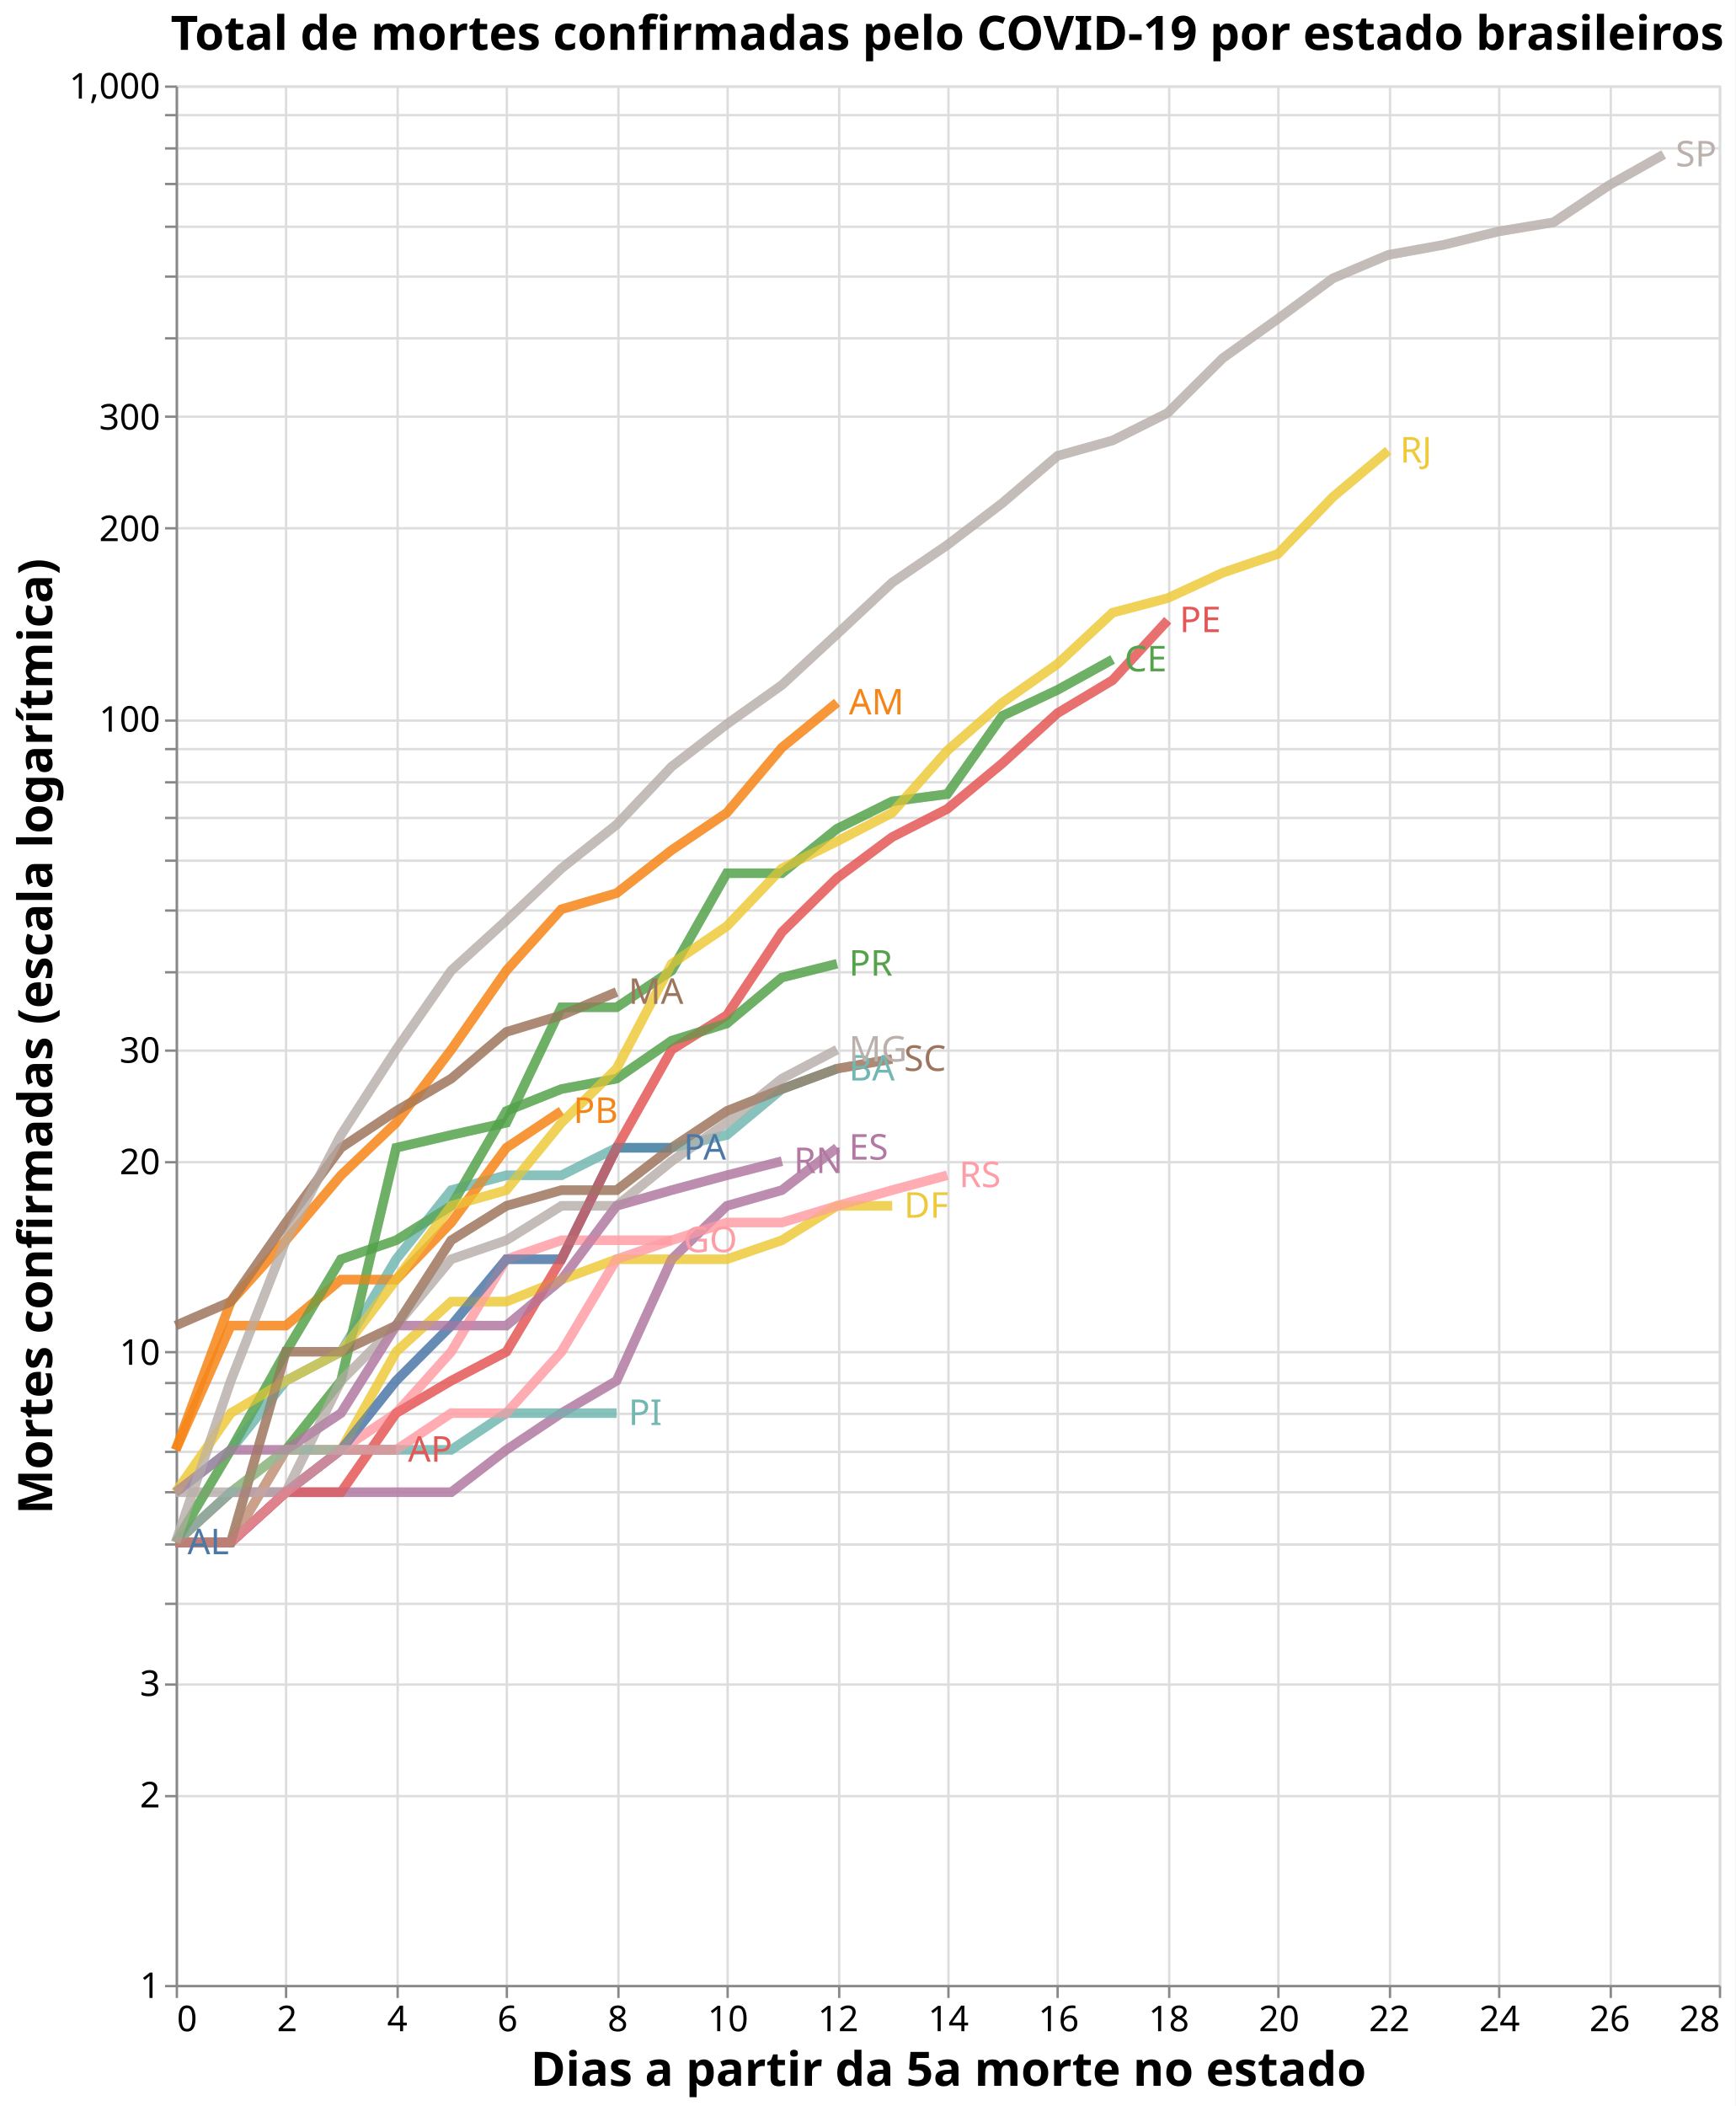
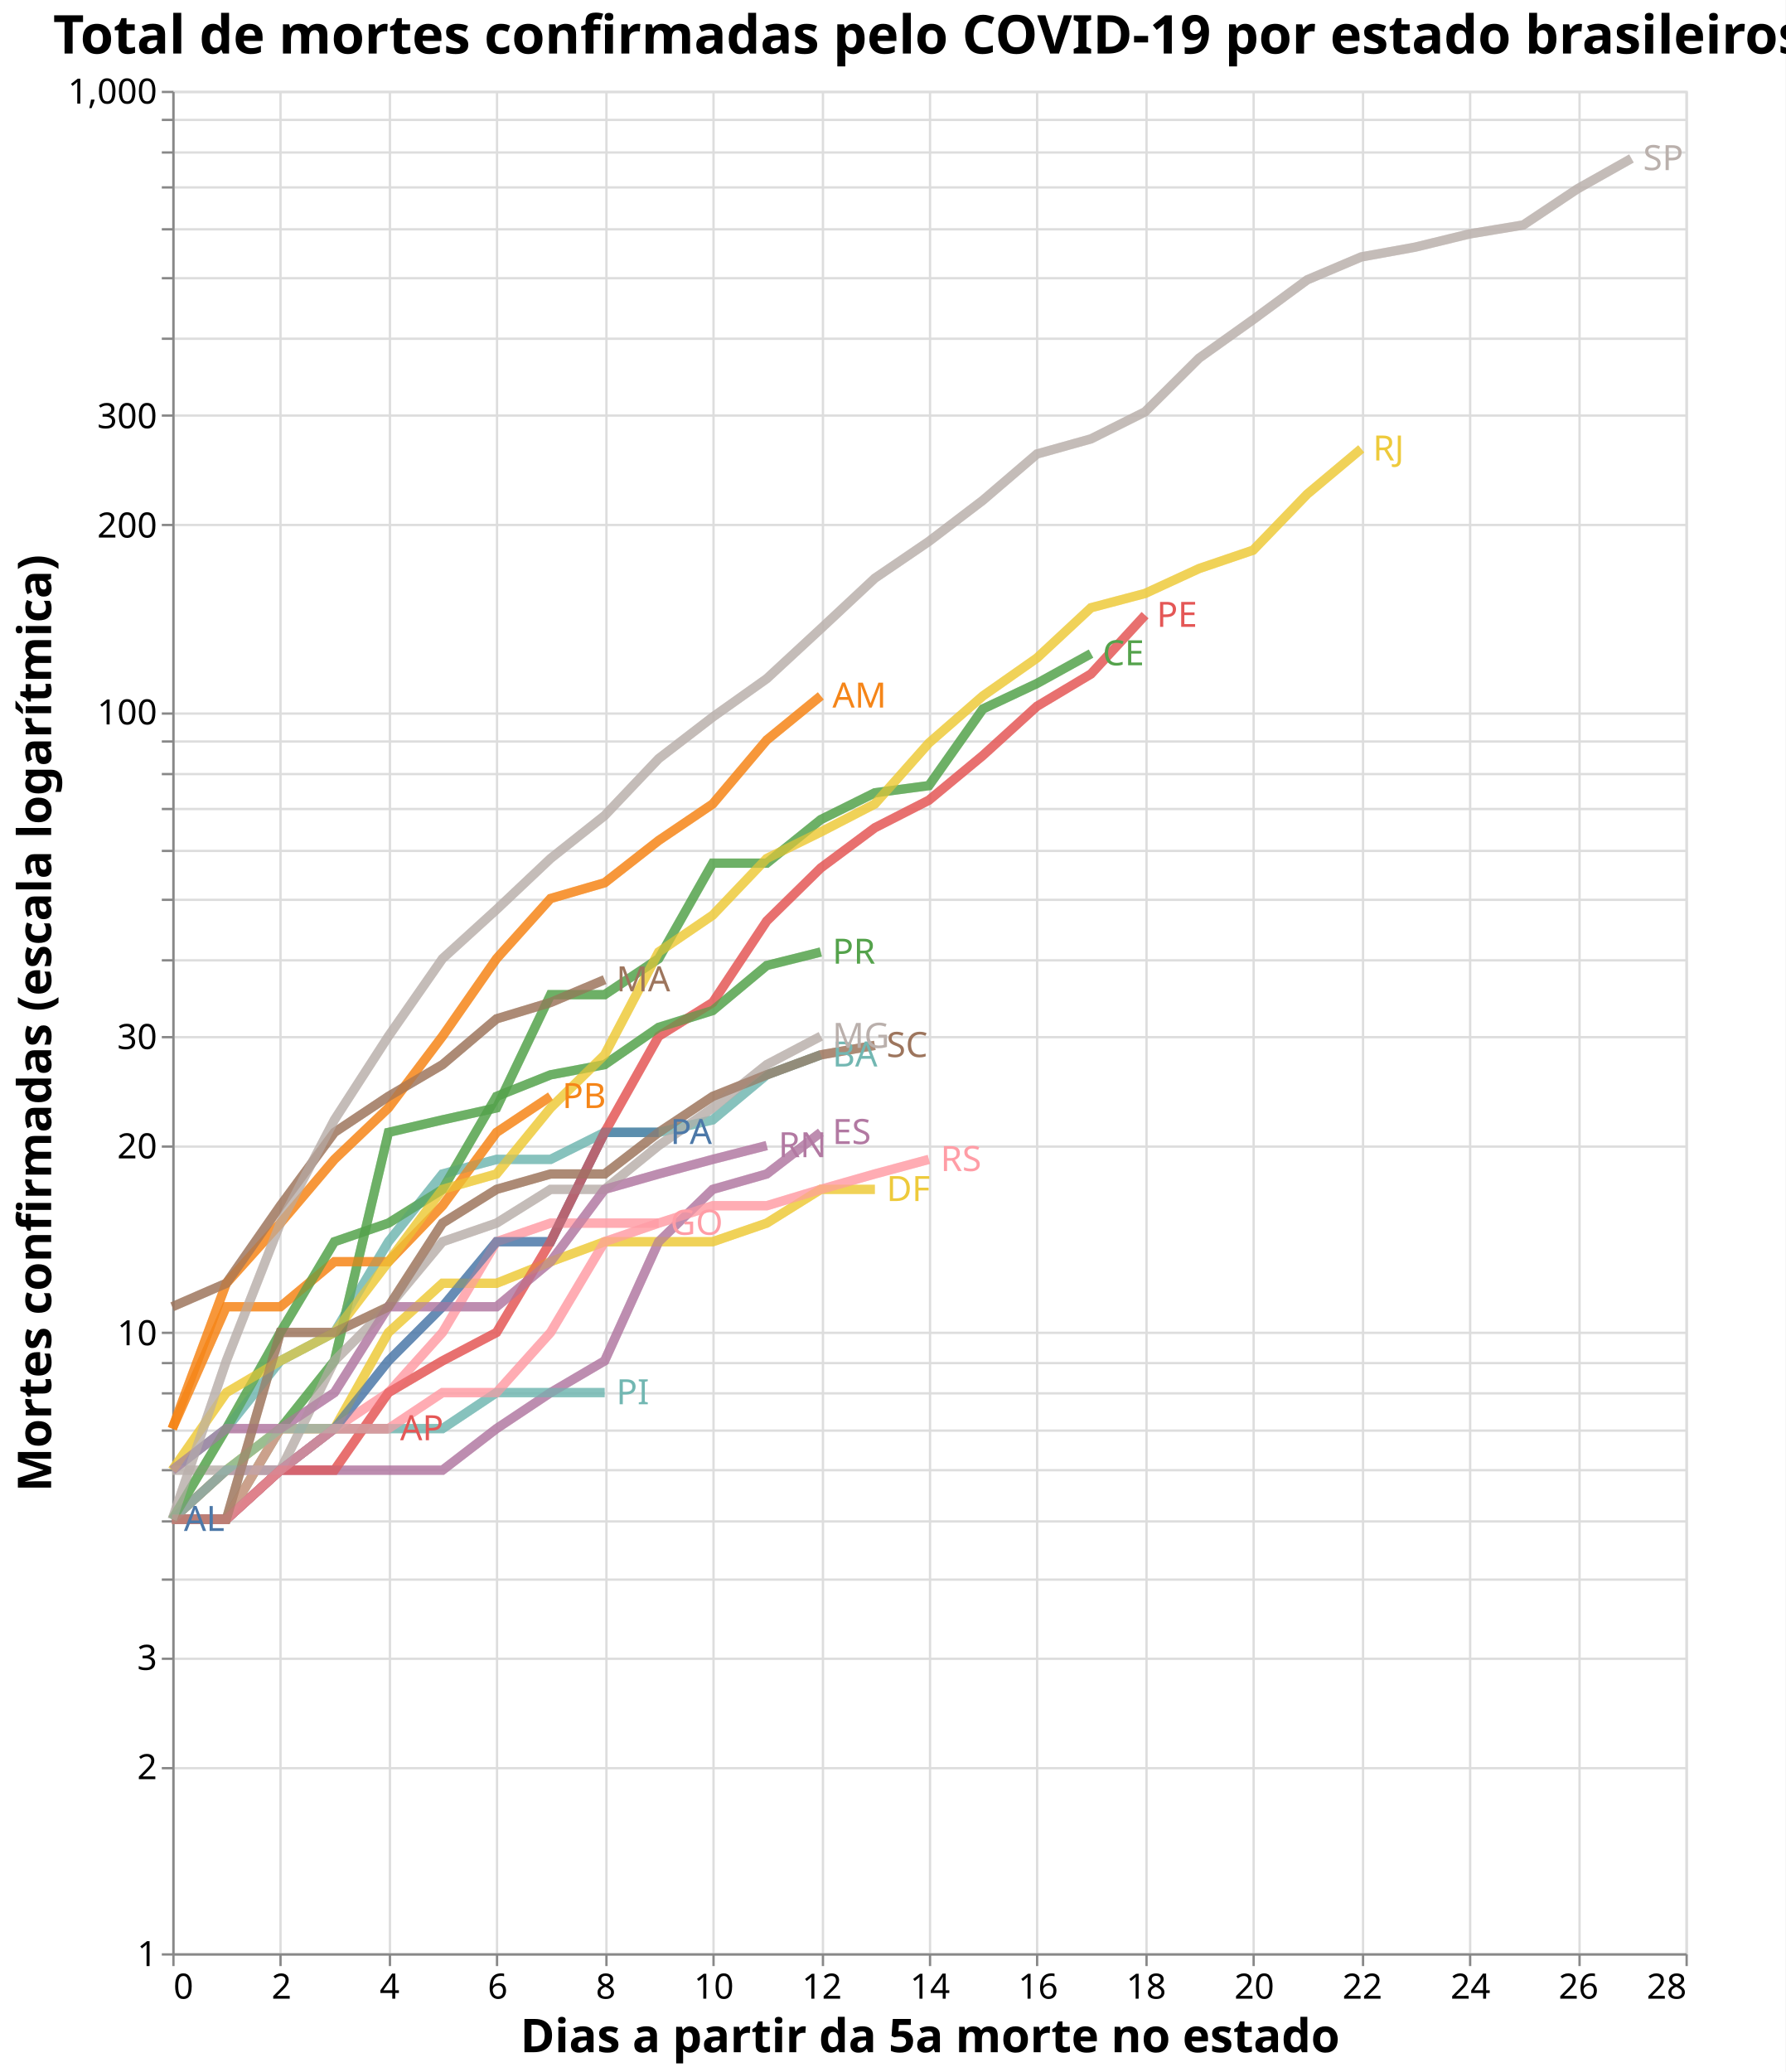
- <svg xmlns="http://www.w3.org/2000/svg" class="marks" width="731" height="887" viewBox="0 0 731 887" version="1.1">
-   <rect width="731" height="887" style="fill: white;" />
-   <g transform="translate(74,36)">
+ <svg xmlns="http://www.w3.org/2000/svg" class="marks" width="767" height="890" viewBox="0 0 767 890" version="1.1">
+   <rect width="767" height="890" style="fill: white;" />
+   <g transform="translate(74,39)">
    <g class="mark-group role-frame root">
      <g transform="translate(0,0)">
        <path class="background" d="M0.5,0.5h650v800h-650Z" style="fill: none; stroke: #ddd;" />
        <g>
          <g class="mark-group role-axis">
            <g transform="translate(0.5,800.5)">
              <path class="background" d="M0,0h0v0h0Z" style="pointer-events: none; fill: none;" />
              <g>
                <g class="mark-rule role-axis-grid" style="pointer-events: none;">
                  <line transform="translate(0,-800)" x2="0" y2="800" style="fill: none; stroke: #ddd; stroke-width: 1; opacity: 1;" />
                  <line transform="translate(46,-800)" x2="0" y2="800" style="fill: none; stroke: #ddd; stroke-width: 1; opacity: 1;" />
                  <line transform="translate(93,-800)" x2="0" y2="800" style="fill: none; stroke: #ddd; stroke-width: 1; opacity: 1;" />
                  <line transform="translate(139,-800)" x2="0" y2="800" style="fill: none; stroke: #ddd; stroke-width: 1; opacity: 1;" />
                  <line transform="translate(186,-800)" x2="0" y2="800" style="fill: none; stroke: #ddd; stroke-width: 1; opacity: 1;" />
                  <line transform="translate(232,-800)" x2="0" y2="800" style="fill: none; stroke: #ddd; stroke-width: 1; opacity: 1;" />
                  <line transform="translate(279,-800)" x2="0" y2="800" style="fill: none; stroke: #ddd; stroke-width: 1; opacity: 1;" />
                  <line transform="translate(325,-800)" x2="0" y2="800" style="fill: none; stroke: #ddd; stroke-width: 1; opacity: 1;" />
                  <line transform="translate(371,-800)" x2="0" y2="800" style="fill: none; stroke: #ddd; stroke-width: 1; opacity: 1;" />
                  <line transform="translate(418,-800)" x2="0" y2="800" style="fill: none; stroke: #ddd; stroke-width: 1; opacity: 1;" />
                  <line transform="translate(464,-800)" x2="0" y2="800" style="fill: none; stroke: #ddd; stroke-width: 1; opacity: 1;" />
                  <line transform="translate(511,-800)" x2="0" y2="800" style="fill: none; stroke: #ddd; stroke-width: 1; opacity: 1;" />
                  <line transform="translate(557,-800)" x2="0" y2="800" style="fill: none; stroke: #ddd; stroke-width: 1; opacity: 1;" />
                  <line transform="translate(604,-800)" x2="0" y2="800" style="fill: none; stroke: #ddd; stroke-width: 1; opacity: 1;" />
                  <line transform="translate(650,-800)" x2="0" y2="800" style="fill: none; stroke: #ddd; stroke-width: 1; opacity: 1;" />
                </g>
              </g>
              <path class="foreground" d="" style="pointer-events: none; display: none; fill: none;" />
            </g>
          </g>
          <g class="mark-group role-axis">
            <g transform="translate(0.5,0.5)">
              <path class="background" d="M0,0h0v0h0Z" style="pointer-events: none; fill: none;" />
              <g>
                <g class="mark-rule role-axis-grid" style="pointer-events: none;">
                  <line transform="translate(0,800)" x2="650" y2="0" style="fill: none; stroke: #ddd; stroke-width: 1; opacity: 1;" />
                  <line transform="translate(0,720)" x2="650" y2="0" style="fill: none; stroke: #ddd; stroke-width: 1; opacity: 1;" />
                  <line transform="translate(0,673)" x2="650" y2="0" style="fill: none; stroke: #ddd; stroke-width: 1; opacity: 1;" />
                  <line transform="translate(0,639)" x2="650" y2="0" style="fill: none; stroke: #ddd; stroke-width: 1; opacity: 1;" />
                  <line transform="translate(0,614)" x2="650" y2="0" style="fill: none; stroke: #ddd; stroke-width: 1; opacity: 1;" />
                  <line transform="translate(0,592)" x2="650" y2="0" style="fill: none; stroke: #ddd; stroke-width: 1; opacity: 1;" />
                  <line transform="translate(0,575)" x2="650" y2="0" style="fill: none; stroke: #ddd; stroke-width: 1; opacity: 1;" />
                  <line transform="translate(0,559)" x2="650" y2="0" style="fill: none; stroke: #ddd; stroke-width: 1; opacity: 1;" />
                  <line transform="translate(0,546)" x2="650" y2="0" style="fill: none; stroke: #ddd; stroke-width: 1; opacity: 1;" />
                  <line transform="translate(0,533)" x2="650" y2="0" style="fill: none; stroke: #ddd; stroke-width: 1; opacity: 1;" />
                  <line transform="translate(0,453)" x2="650" y2="0" style="fill: none; stroke: #ddd; stroke-width: 1; opacity: 1;" />
                  <line transform="translate(0,406)" x2="650" y2="0" style="fill: none; stroke: #ddd; stroke-width: 1; opacity: 1;" />
                  <line transform="translate(0,373)" x2="650" y2="0" style="fill: none; stroke: #ddd; stroke-width: 1; opacity: 1;" />
                  <line transform="translate(0,347)" x2="650" y2="0" style="fill: none; stroke: #ddd; stroke-width: 1; opacity: 1;" />
                  <line transform="translate(0,326)" x2="650" y2="0" style="fill: none; stroke: #ddd; stroke-width: 1; opacity: 1;" />
                  <line transform="translate(0,308)" x2="650" y2="0" style="fill: none; stroke: #ddd; stroke-width: 1; opacity: 1;" />
                  <line transform="translate(0,293)" x2="650" y2="0" style="fill: none; stroke: #ddd; stroke-width: 1; opacity: 1;" />
                  <line transform="translate(0,279)" x2="650" y2="0" style="fill: none; stroke: #ddd; stroke-width: 1; opacity: 1;" />
                  <line transform="translate(0,267)" x2="650" y2="0" style="fill: none; stroke: #ddd; stroke-width: 1; opacity: 1;" />
                  <line transform="translate(0,186)" x2="650" y2="0" style="fill: none; stroke: #ddd; stroke-width: 1; opacity: 1;" />
                  <line transform="translate(0,139)" x2="650" y2="0" style="fill: none; stroke: #ddd; stroke-width: 1; opacity: 1;" />
                  <line transform="translate(0,106)" x2="650" y2="0" style="fill: none; stroke: #ddd; stroke-width: 1; opacity: 1;" />
                  <line transform="translate(0,80)" x2="650" y2="0" style="fill: none; stroke: #ddd; stroke-width: 1; opacity: 1;" />
                  <line transform="translate(0,59)" x2="650" y2="0" style="fill: none; stroke: #ddd; stroke-width: 1; opacity: 1;" />
                  <line transform="translate(0,41)" x2="650" y2="0" style="fill: none; stroke: #ddd; stroke-width: 1; opacity: 1;" />
                  <line transform="translate(0,26)" x2="650" y2="0" style="fill: none; stroke: #ddd; stroke-width: 1; opacity: 1;" />
                  <line transform="translate(0,12)" x2="650" y2="0" style="fill: none; stroke: #ddd; stroke-width: 1; opacity: 1;" />
                  <line transform="translate(0,0)" x2="650" y2="0" style="fill: none; stroke: #ddd; stroke-width: 1; opacity: 1;" />
                </g>
              </g>
              <path class="foreground" d="" style="pointer-events: none; display: none; fill: none;" />
            </g>
          </g>
          <g class="mark-group role-axis">
            <g transform="translate(0.5,800.5)">
              <path class="background" d="M0,0h0v0h0Z" style="pointer-events: none; fill: none;" />
              <g>
                <g class="mark-rule role-axis-tick" style="pointer-events: none;">
                  <line transform="translate(0,0)" x2="0" y2="5" style="fill: none; stroke: #888; stroke-width: 1; opacity: 1;" />
                  <line transform="translate(46,0)" x2="0" y2="5" style="fill: none; stroke: #888; stroke-width: 1; opacity: 1;" />
                  <line transform="translate(93,0)" x2="0" y2="5" style="fill: none; stroke: #888; stroke-width: 1; opacity: 1;" />
                  <line transform="translate(139,0)" x2="0" y2="5" style="fill: none; stroke: #888; stroke-width: 1; opacity: 1;" />
                  <line transform="translate(186,0)" x2="0" y2="5" style="fill: none; stroke: #888; stroke-width: 1; opacity: 1;" />
                  <line transform="translate(232,0)" x2="0" y2="5" style="fill: none; stroke: #888; stroke-width: 1; opacity: 1;" />
                  <line transform="translate(279,0)" x2="0" y2="5" style="fill: none; stroke: #888; stroke-width: 1; opacity: 1;" />
                  <line transform="translate(325,0)" x2="0" y2="5" style="fill: none; stroke: #888; stroke-width: 1; opacity: 1;" />
                  <line transform="translate(371,0)" x2="0" y2="5" style="fill: none; stroke: #888; stroke-width: 1; opacity: 1;" />
                  <line transform="translate(418,0)" x2="0" y2="5" style="fill: none; stroke: #888; stroke-width: 1; opacity: 1;" />
                  <line transform="translate(464,0)" x2="0" y2="5" style="fill: none; stroke: #888; stroke-width: 1; opacity: 1;" />
                  <line transform="translate(511,0)" x2="0" y2="5" style="fill: none; stroke: #888; stroke-width: 1; opacity: 1;" />
                  <line transform="translate(557,0)" x2="0" y2="5" style="fill: none; stroke: #888; stroke-width: 1; opacity: 1;" />
                  <line transform="translate(604,0)" x2="0" y2="5" style="fill: none; stroke: #888; stroke-width: 1; opacity: 1;" />
                  <line transform="translate(650,0)" x2="0" y2="5" style="fill: none; stroke: #888; stroke-width: 1; opacity: 1;" />
                </g>
                <g class="mark-text role-axis-label" style="pointer-events: none;">
                  <text text-anchor="start" transform="translate(0,19)" style="font-family: sans-serif; font-size: 15px; fill: #000; opacity: 1;">0</text>
                  <text text-anchor="middle" transform="translate(46.42857,19)" style="font-family: sans-serif; font-size: 15px; fill: #000; opacity: 1;">2</text>
                  <text text-anchor="middle" transform="translate(92.85714,19)" style="font-family: sans-serif; font-size: 15px; fill: #000; opacity: 1;">4</text>
                  <text text-anchor="middle" transform="translate(139.2857,19)" style="font-family: sans-serif; font-size: 15px; fill: #000; opacity: 1;">6</text>
                  <text text-anchor="middle" transform="translate(185.7143,19)" style="font-family: sans-serif; font-size: 15px; fill: #000; opacity: 1;">8</text>
                  <text text-anchor="middle" transform="translate(232.1429,19)" style="font-family: sans-serif; font-size: 15px; fill: #000; opacity: 1;">10</text>
                  <text text-anchor="middle" transform="translate(278.5714,19)" style="font-family: sans-serif; font-size: 15px; fill: #000; opacity: 1;">12</text>
                  <text text-anchor="middle" transform="translate(325,19)" style="font-family: sans-serif; font-size: 15px; fill: #000; opacity: 1;">14</text>
                  <text text-anchor="middle" transform="translate(371.4286,19)" style="font-family: sans-serif; font-size: 15px; fill: #000; opacity: 1;">16</text>
                  <text text-anchor="middle" transform="translate(417.8571,19)" style="font-family: sans-serif; font-size: 15px; fill: #000; opacity: 1;">18</text>
                  <text text-anchor="middle" transform="translate(464.2857,19)" style="font-family: sans-serif; font-size: 15px; fill: #000; opacity: 1;">20</text>
                  <text text-anchor="middle" transform="translate(510.7143,19)" style="font-family: sans-serif; font-size: 15px; fill: #000; opacity: 1;">22</text>
                  <text text-anchor="middle" transform="translate(557.1429,19)" style="font-family: sans-serif; font-size: 15px; fill: #000; opacity: 1;">24</text>
                  <text text-anchor="middle" transform="translate(603.5714,19)" style="font-family: sans-serif; font-size: 15px; fill: #000; opacity: 1;">26</text>
                  <text text-anchor="end" transform="translate(650,19)" style="font-family: sans-serif; font-size: 15px; fill: #000; opacity: 1;">28</text>
                </g>
                <g class="mark-rule role-axis-domain" style="pointer-events: none;">
                  <line transform="translate(0,0)" x2="650" y2="0" style="fill: none; stroke: #888; stroke-width: 1; opacity: 1;" />
                </g>
                <g class="mark-text role-axis-title" style="pointer-events: none;">
                  <text text-anchor="middle" transform="translate(325,42)" style="font-family: sans-serif; font-size: 20px; font-weight: bold; fill: #000; opacity: 1;">Dias a partir da 5a morte no estado</text>
                </g>
              </g>
              <path class="foreground" d="" style="pointer-events: none; display: none; fill: none;" />
            </g>
          </g>
          <g class="mark-group role-axis">
            <g transform="translate(0.5,0.5)">
              <path class="background" d="M0,0h0v0h0Z" style="pointer-events: none; fill: none;" />
              <g>
                <g class="mark-rule role-axis-tick" style="pointer-events: none;">
                  <line transform="translate(0,800)" x2="-5" y2="0" style="fill: none; stroke: #888; stroke-width: 1; opacity: 1;" />
                  <line transform="translate(0,720)" x2="-5" y2="0" style="fill: none; stroke: #888; stroke-width: 1; opacity: 1;" />
                  <line transform="translate(0,673)" x2="-5" y2="0" style="fill: none; stroke: #888; stroke-width: 1; opacity: 1;" />
                  <line transform="translate(0,639)" x2="-5" y2="0" style="fill: none; stroke: #888; stroke-width: 1; opacity: 1;" />
                  <line transform="translate(0,614)" x2="-5" y2="0" style="fill: none; stroke: #888; stroke-width: 1; opacity: 1;" />
                  <line transform="translate(0,592)" x2="-5" y2="0" style="fill: none; stroke: #888; stroke-width: 1; opacity: 1;" />
                  <line transform="translate(0,575)" x2="-5" y2="0" style="fill: none; stroke: #888; stroke-width: 1; opacity: 1;" />
                  <line transform="translate(0,559)" x2="-5" y2="0" style="fill: none; stroke: #888; stroke-width: 1; opacity: 1;" />
                  <line transform="translate(0,546)" x2="-5" y2="0" style="fill: none; stroke: #888; stroke-width: 1; opacity: 1;" />
                  <line transform="translate(0,533)" x2="-5" y2="0" style="fill: none; stroke: #888; stroke-width: 1; opacity: 1;" />
                  <line transform="translate(0,453)" x2="-5" y2="0" style="fill: none; stroke: #888; stroke-width: 1; opacity: 1;" />
                  <line transform="translate(0,406)" x2="-5" y2="0" style="fill: none; stroke: #888; stroke-width: 1; opacity: 1;" />
                  <line transform="translate(0,373)" x2="-5" y2="0" style="fill: none; stroke: #888; stroke-width: 1; opacity: 1;" />
                  <line transform="translate(0,347)" x2="-5" y2="0" style="fill: none; stroke: #888; stroke-width: 1; opacity: 1;" />
                  <line transform="translate(0,326)" x2="-5" y2="0" style="fill: none; stroke: #888; stroke-width: 1; opacity: 1;" />
                  <line transform="translate(0,308)" x2="-5" y2="0" style="fill: none; stroke: #888; stroke-width: 1; opacity: 1;" />
                  <line transform="translate(0,293)" x2="-5" y2="0" style="fill: none; stroke: #888; stroke-width: 1; opacity: 1;" />
                  <line transform="translate(0,279)" x2="-5" y2="0" style="fill: none; stroke: #888; stroke-width: 1; opacity: 1;" />
                  <line transform="translate(0,267)" x2="-5" y2="0" style="fill: none; stroke: #888; stroke-width: 1; opacity: 1;" />
                  <line transform="translate(0,186)" x2="-5" y2="0" style="fill: none; stroke: #888; stroke-width: 1; opacity: 1;" />
                  <line transform="translate(0,139)" x2="-5" y2="0" style="fill: none; stroke: #888; stroke-width: 1; opacity: 1;" />
                  <line transform="translate(0,106)" x2="-5" y2="0" style="fill: none; stroke: #888; stroke-width: 1; opacity: 1;" />
                  <line transform="translate(0,80)" x2="-5" y2="0" style="fill: none; stroke: #888; stroke-width: 1; opacity: 1;" />
                  <line transform="translate(0,59)" x2="-5" y2="0" style="fill: none; stroke: #888; stroke-width: 1; opacity: 1;" />
                  <line transform="translate(0,41)" x2="-5" y2="0" style="fill: none; stroke: #888; stroke-width: 1; opacity: 1;" />
                  <line transform="translate(0,26)" x2="-5" y2="0" style="fill: none; stroke: #888; stroke-width: 1; opacity: 1;" />
                  <line transform="translate(0,12)" x2="-5" y2="0" style="fill: none; stroke: #888; stroke-width: 1; opacity: 1;" />
                  <line transform="translate(0,0)" x2="-5" y2="0" style="fill: none; stroke: #888; stroke-width: 1; opacity: 1;" />
                </g>
                <g class="mark-text role-axis-label" style="pointer-events: none;">
                  <text text-anchor="end" transform="translate(-7,805)" style="font-family: sans-serif; font-size: 15px; fill: #000; opacity: 1;">1</text>
                  <text text-anchor="end" transform="translate(-7,724.7253)" style="font-family: sans-serif; font-size: 15px; fill: #000; opacity: 1;">2</text>
                  <text text-anchor="end" transform="translate(-7,677.7677)" style="font-family: sans-serif; font-size: 15px; fill: #000; opacity: 1;">3</text>
                  <text text-anchor="end" transform="translate(-7,644.4507)" style="font-family: sans-serif; font-size: 15px; fill: #000; opacity: 1;" />
                  <text text-anchor="end" transform="translate(-7,618.608)" style="font-family: sans-serif; font-size: 15px; fill: #000; opacity: 1;" />
                  <text text-anchor="end" transform="translate(-7,597.493)" style="font-family: sans-serif; font-size: 15px; fill: #000; opacity: 1;" />
                  <text text-anchor="end" transform="translate(-7,579.6405)" style="font-family: sans-serif; font-size: 15px; fill: #000; opacity: 1;" />
                  <text text-anchor="end" transform="translate(-7,564.176)" style="font-family: sans-serif; font-size: 15px; fill: #000; opacity: 1;" />
                  <text text-anchor="end" transform="translate(-7,550.5353)" style="font-family: sans-serif; font-size: 15px; fill: #000; opacity: 1;" />
                  <text text-anchor="end" transform="translate(-7,538.3333)" style="font-family: sans-serif; font-size: 15px; fill: #000; opacity: 1;">10</text>
                  <text text-anchor="end" transform="translate(-7,458.0587)" style="font-family: sans-serif; font-size: 15px; fill: #000; opacity: 1;">20</text>
                  <text text-anchor="end" transform="translate(-7,411.101)" style="font-family: sans-serif; font-size: 15px; fill: #000; opacity: 1;">30</text>
                  <text text-anchor="end" transform="translate(-7,377.784)" style="font-family: sans-serif; font-size: 15px; fill: #000; opacity: 1;" />
                  <text text-anchor="end" transform="translate(-7,351.9413)" style="font-family: sans-serif; font-size: 15px; fill: #000; opacity: 1;" />
                  <text text-anchor="end" transform="translate(-7,330.8263)" style="font-family: sans-serif; font-size: 15px; fill: #000; opacity: 1;" />
                  <text text-anchor="end" transform="translate(-7,312.9739)" style="font-family: sans-serif; font-size: 15px; fill: #000; opacity: 1;" />
                  <text text-anchor="end" transform="translate(-7,297.5093)" style="font-family: sans-serif; font-size: 15px; fill: #000; opacity: 1;" />
                  <text text-anchor="end" transform="translate(-7,283.8687)" style="font-family: sans-serif; font-size: 15px; fill: #000; opacity: 1;" />
                  <text text-anchor="end" transform="translate(-7,271.6667)" style="font-family: sans-serif; font-size: 15px; fill: #000; opacity: 1;">100</text>
                  <text text-anchor="end" transform="translate(-7,191.392)" style="font-family: sans-serif; font-size: 15px; fill: #000; opacity: 1;">200</text>
                  <text text-anchor="end" transform="translate(-7,144.4343)" style="font-family: sans-serif; font-size: 15px; fill: #000; opacity: 1;">300</text>
                  <text text-anchor="end" transform="translate(-7,111.1173)" style="font-family: sans-serif; font-size: 15px; fill: #000; opacity: 1;" />
                  <text text-anchor="end" transform="translate(-7,85.27467)" style="font-family: sans-serif; font-size: 15px; fill: #000; opacity: 1;" />
                  <text text-anchor="end" transform="translate(-7,64.15967)" style="font-family: sans-serif; font-size: 15px; fill: #000; opacity: 1;" />
                  <text text-anchor="end" transform="translate(-7,46.30719)" style="font-family: sans-serif; font-size: 15px; fill: #000; opacity: 1;" />
                  <text text-anchor="end" transform="translate(-7,30.84267)" style="font-family: sans-serif; font-size: 15px; fill: #000; opacity: 1;" />
                  <text text-anchor="end" transform="translate(-7,17.202)" style="font-family: sans-serif; font-size: 15px; fill: #000; opacity: 1;" />
                  <text text-anchor="end" transform="translate(-7,5)" style="font-family: sans-serif; font-size: 15px; fill: #000; opacity: 1;">1,000</text>
                </g>
                <g class="mark-rule role-axis-domain" style="pointer-events: none;">
                  <line transform="translate(0,800)" x2="0" y2="-800" style="fill: none; stroke: #888; stroke-width: 1; opacity: 1;" />
                </g>
                <g class="mark-text role-axis-title" style="pointer-events: none;">
                  <text text-anchor="middle" transform="translate(-48.53662,400) rotate(-90) translate(0,-4)" style="font-family: sans-serif; font-size: 20px; font-weight: bold; fill: #000; opacity: 1;">Mortes confirmadas (escala logarítmica)</text>
                </g>
              </g>
              <path class="foreground" d="" style="pointer-events: none; display: none; fill: none;" />
            </g>
          </g>
          <g class="mark-group role-scope layer_0_pathgroup">
            <g transform="translate(0,0)">
              <path class="background" d="M0,0h650v800h-650Z" style="fill: none;" />
              <g>
                <g class="mark-line role-mark layer_0_marks">
                  <path d="M0,613.608Z" style="fill: none; stroke: #4c78a8; stroke-width: 4; opacity: 0.7;" />
                </g>
              </g>
              <path class="foreground" d="" style="display: none; fill: none;" />
            </g>
            <g transform="translate(0,0)">
              <path class="background" d="M0,0h650v800h-650Z" style="fill: none;" />
              <g>
                <g class="mark-line role-mark layer_0_marks">
                  <path d="M0,574.641L23.214,512.218L46.429,486.376L69.643,458.999L92.857,436.873L116.071,406.101L139.286,372.784L162.5,346.941L185.714,340.193L208.929,322.029L232.143,306.331L255.357,278.869L278.571,259.918" style="fill: none; stroke: #f58518; stroke-width: 4; opacity: 0.7;" />
                </g>
              </g>
              <path class="foreground" d="" style="display: none; fill: none;" />
            </g>
            <g transform="translate(0,0)">
              <path class="background" d="M0,0h650v800h-650Z" style="fill: none;" />
              <g>
                <g class="mark-line role-mark layer_0_marks">
                  <path d="M0,613.608L23.214,613.608L46.429,592.493L69.643,574.641L92.857,574.641" style="fill: none; stroke: #e45756; stroke-width: 4; opacity: 0.7;" />
                </g>
              </g>
              <path class="foreground" d="" style="display: none; fill: none;" />
            </g>
            <g transform="translate(0,0)">
              <path class="background" d="M0,0h650v800h-650Z" style="fill: none;" />
              <g>
                <g class="mark-line role-mark layer_0_marks">
                  <path d="M0,592.493L23.214,574.641L46.429,545.535L69.643,533.333L92.857,494.366L116.071,465.261L139.286,458.999L162.5,458.999L185.714,447.408L208.929,447.408L232.143,442.021L255.357,422.674L278.571,414.091" style="fill: none; stroke: #72b7b2; stroke-width: 4; opacity: 0.7;" />
                </g>
              </g>
              <path class="foreground" d="" style="display: none; fill: none;" />
            </g>
            <g transform="translate(0,0)">
              <path class="background" d="M0,0h650v800h-650Z" style="fill: none;" />
              <g>
                <g class="mark-line role-mark layer_0_marks">
                  <path d="M0,613.608L23.214,613.608L46.429,574.641L69.643,545.535L92.857,447.408L116.071,442.021L139.286,436.873L162.5,388.249L185.714,388.249L208.929,372.784L232.143,331.767L255.357,331.767L278.571,313.047L301.786,301.538L325,298.45L348.214,265.514L371.429,254.581L394.643,241.754" style="fill: none; stroke: #54a24b; stroke-width: 4; opacity: 0.7;" />
                </g>
              </g>
              <path class="foreground" d="" style="display: none; fill: none;" />
            </g>
            <g transform="translate(0,0)">
              <path class="background" d="M0,0h650v800h-650Z" style="fill: none;" />
              <g>
                <g class="mark-line role-mark layer_0_marks">
                  <path d="M0,613.608L23.214,592.493L46.429,574.641L69.643,574.641L92.857,533.333L116.071,512.218L139.286,512.218L162.5,502.948L185.714,494.366L208.929,494.366L232.143,494.366L255.357,486.376L278.571,471.88L301.786,471.88" style="fill: none; stroke: #eeca3b; stroke-width: 4; opacity: 0.7;" />
                </g>
              </g>
              <path class="foreground" d="" style="display: none; fill: none;" />
            </g>
            <g transform="translate(0,0)">
              <path class="background" d="M0,0h650v800h-650Z" style="fill: none;" />
              <g>
                <g class="mark-line role-mark layer_0_marks">
                  <path d="M0,613.608L23.214,592.493L46.429,592.493L69.643,592.493L92.857,592.493L116.071,592.493L139.286,574.641L162.5,559.176L185.714,545.535L208.929,494.366L232.143,471.88L255.357,465.261L278.571,447.408" style="fill: none; stroke: #b279a2; stroke-width: 4; opacity: 0.7;" />
                </g>
              </g>
              <path class="foreground" d="" style="display: none; fill: none;" />
            </g>
            <g transform="translate(0,0)">
              <path class="background" d="M0,0h650v800h-650Z" style="fill: none;" />
              <g>
                <g class="mark-line role-mark layer_0_marks">
                  <path d="M0,613.608L23.214,613.608L46.429,574.641L69.643,574.641L92.857,559.176L116.071,533.333L139.286,494.366L162.5,486.376L185.714,486.376L208.929,486.376" style="fill: none; stroke: #ff9da6; stroke-width: 4; opacity: 0.7;" />
                </g>
              </g>
              <path class="foreground" d="" style="display: none; fill: none;" />
            </g>
            <g transform="translate(0,0)">
              <path class="background" d="M0,0h650v800h-650Z" style="fill: none;" />
              <g>
                <g class="mark-line role-mark layer_0_marks">
                  <path d="M0,522.295L23.214,512.218L46.429,478.901L69.643,447.408L92.857,431.944L116.071,418.303L139.286,398.627L162.5,391.606L185.714,381.813" style="fill: none; stroke: #9d755d; stroke-width: 4; opacity: 0.7;" />
                </g>
              </g>
              <path class="foreground" d="" style="display: none; fill: none;" />
            </g>
            <g transform="translate(0,0)">
              <path class="background" d="M0,0h650v800h-650Z" style="fill: none;" />
              <g>
                <g class="mark-line role-mark layer_0_marks">
                  <path d="M0,592.493L23.214,592.493L46.429,592.493L69.643,545.535L92.857,522.295L116.071,494.366L139.286,486.376L162.5,471.88L185.714,471.88L208.929,453.059L232.143,436.873L255.357,418.303L278.571,406.101" style="fill: none; stroke: #bab0ac; stroke-width: 4; opacity: 0.7;" />
                </g>
              </g>
              <path class="foreground" d="" style="display: none; fill: none;" />
            </g>
            <g transform="translate(0,0)">
              <path class="background" d="M0,0h650v800h-650Z" style="fill: none;" />
              <g>
                <g class="mark-line role-mark layer_0_marks">
                  <path d="M0,613.608L23.214,613.608L46.429,592.493L69.643,574.641L92.857,545.535L116.071,522.295L139.286,494.366L162.5,494.366L185.714,447.408L208.929,447.408" style="fill: none; stroke: #4c78a8; stroke-width: 4; opacity: 0.7;" />
                </g>
              </g>
              <path class="foreground" d="" style="display: none; fill: none;" />
            </g>
            <g transform="translate(0,0)">
              <path class="background" d="M0,0h650v800h-650Z" style="fill: none;" />
              <g>
                <g class="mark-line role-mark layer_0_marks">
                  <path d="M0,574.641L23.214,522.295L46.429,522.295L69.643,502.948L92.857,502.948L116.071,478.901L139.286,447.408L162.5,431.944" style="fill: none; stroke: #f58518; stroke-width: 4; opacity: 0.7;" />
                </g>
              </g>
              <path class="foreground" d="" style="display: none; fill: none;" />
            </g>
            <g transform="translate(0,0)">
              <path class="background" d="M0,0h650v800h-650Z" style="fill: none;" />
              <g>
                <g class="mark-line role-mark layer_0_marks">
                  <path d="M0,613.608L23.214,613.608L46.429,592.493L69.643,592.493L92.857,559.176L116.071,545.535L139.286,533.333L162.5,494.366L185.714,447.408L208.929,406.101L232.143,391.606L255.357,356.598L278.571,333.817L301.786,316.556L325,304.711L348.214,285.488L371.429,264.373L394.643,250.481L417.857,225.244" style="fill: none; stroke: #e45756; stroke-width: 4; opacity: 0.7;" />
                </g>
              </g>
              <path class="foreground" d="" style="display: none; fill: none;" />
            </g>
            <g transform="translate(0,0)">
              <path class="background" d="M0,0h650v800h-650Z" style="fill: none;" />
              <g>
                <g class="mark-line role-mark layer_0_marks">
                  <path d="M0,613.608L23.214,592.493L46.429,574.641L69.643,574.641L92.857,574.641L116.071,574.641L139.286,559.176L162.5,559.176L185.714,559.176" style="fill: none; stroke: #72b7b2; stroke-width: 4; opacity: 0.7;" />
                </g>
              </g>
              <path class="foreground" d="" style="display: none; fill: none;" />
            </g>
            <g transform="translate(0,0)">
              <path class="background" d="M0,0h650v800h-650Z" style="fill: none;" />
              <g>
                <g class="mark-line role-mark layer_0_marks">
                  <path d="M0,613.608L23.214,574.641L46.429,533.333L69.643,494.366L92.857,486.376L116.071,471.88L139.286,431.944L162.5,422.674L185.714,418.303L208.929,402.304L232.143,395.063L255.357,375.716L278.571,369.924" style="fill: none; stroke: #54a24b; stroke-width: 4; opacity: 0.7;" />
                </g>
              </g>
              <path class="foreground" d="" style="display: none; fill: none;" />
            </g>
            <g transform="translate(0,0)">
              <path class="background" d="M0,0h650v800h-650Z" style="fill: none;" />
              <g>
                <g class="mark-line role-mark layer_0_marks">
                  <path d="M0,592.493L23.214,559.176L46.429,545.535L69.643,533.333L92.857,502.948L116.071,471.88L139.286,465.261L162.5,436.873L185.714,414.091L208.929,369.924L232.143,354.107L255.357,329.753L278.571,318.352L301.786,306.331L325,280.163L348.214,259.918L371.429,243.637L394.643,222.049L417.857,215.912L441.071,205.214L464.286,197.314L487.5,173.267L510.714,153.801" style="fill: none; stroke: #eeca3b; stroke-width: 4; opacity: 0.7;" />
                </g>
              </g>
              <path class="foreground" d="" style="display: none; fill: none;" />
            </g>
            <g transform="translate(0,0)">
              <path class="background" d="M0,0h650v800h-650Z" style="fill: none;" />
              <g>
                <g class="mark-line role-mark layer_0_marks">
                  <path d="M0,592.493L23.214,574.641L46.429,574.641L69.643,559.176L92.857,522.295L116.071,522.295L139.286,522.295L162.5,502.948L185.714,471.88L208.929,465.261L232.143,458.999L255.357,453.059" style="fill: none; stroke: #b279a2; stroke-width: 4; opacity: 0.7;" />
                </g>
              </g>
              <path class="foreground" d="" style="display: none; fill: none;" />
            </g>
            <g transform="translate(0,0)">
              <path class="background" d="M0,0h650v800h-650Z" style="fill: none;" />
              <g>
                <g class="mark-line role-mark layer_0_marks">
                  <path d="M0,613.608L23.214,613.608L46.429,592.493L69.643,574.641L92.857,574.641L116.071,559.176L139.286,559.176L162.5,533.333L185.714,494.366L208.929,486.376L232.143,478.901L255.357,478.901L278.571,471.88L301.786,465.261L325,458.999" style="fill: none; stroke: #ff9da6; stroke-width: 4; opacity: 0.7;" />
                </g>
              </g>
              <path class="foreground" d="" style="display: none; fill: none;" />
            </g>
            <g transform="translate(0,0)">
              <path class="background" d="M0,0h650v800h-650Z" style="fill: none;" />
              <g>
                <g class="mark-line role-mark layer_0_marks">
                  <path d="M0,613.608L23.214,613.608L46.429,533.333L69.643,533.333L92.857,522.295L116.071,486.376L139.286,471.88L162.5,465.261L185.714,465.261L208.929,447.408L232.143,431.944L255.357,422.674L278.571,414.091L301.786,410.027" style="fill: none; stroke: #9d755d; stroke-width: 4; opacity: 0.7;" />
                </g>
              </g>
              <path class="foreground" d="" style="display: none; fill: none;" />
            </g>
            <g transform="translate(0,0)">
              <path class="background" d="M0,0h650v800h-650Z" style="fill: none;" />
              <g>
                <g class="mark-line role-mark layer_0_marks">
                  <path d="M0,613.608L23.214,545.535L46.429,486.376L69.643,442.021L92.857,406.101L116.071,372.784L139.286,351.669L162.5,329.753L185.714,311.331L208.929,286.859L232.143,269.006L255.357,252.512L278.571,231.056L301.786,209.375L325,193.558L348.214,175.882L371.429,156.007L394.643,149.511L417.857,137.9L441.071,114.834L464.286,98.282L487.5,81.205L510.714,71.362L533.929,67.15L557.143,61.499L580.357,57.626L603.571,42.137L626.786,29.072" style="fill: none; stroke: #bab0ac; stroke-width: 4; opacity: 0.7;" />
                </g>
              </g>
              <path class="foreground" d="" style="display: none; fill: none;" />
            </g>
          </g>
          <g class="mark-group role-scope layer_1_pathgroup">
            <g transform="translate(0,0)">
              <path class="background" d="M0,0h650v800h-650Z" style="fill: none;" />
              <g>
                <g class="mark-line role-mark layer_1_marks" style="pointer-events: none;">
                  <path d="M0,613.608Z" style="fill: none; stroke: #4c78a8; stroke-width: 4; opacity: 0.5;" />
                </g>
              </g>
              <path class="foreground" d="" style="display: none; fill: none;" />
            </g>
            <g transform="translate(0,0)">
              <path class="background" d="M0,0h650v800h-650Z" style="fill: none;" />
              <g>
                <g class="mark-line role-mark layer_1_marks" style="pointer-events: none;">
                  <path d="M0,574.641L23.214,512.218L46.429,486.376L69.643,458.999L92.857,436.873L116.071,406.101L139.286,372.784L162.5,346.941L185.714,340.193L208.929,322.029L232.143,306.331L255.357,278.869L278.571,259.918" style="fill: none; stroke: #f58518; stroke-width: 4; opacity: 0.5;" />
                </g>
              </g>
              <path class="foreground" d="" style="display: none; fill: none;" />
            </g>
            <g transform="translate(0,0)">
              <path class="background" d="M0,0h650v800h-650Z" style="fill: none;" />
              <g>
                <g class="mark-line role-mark layer_1_marks" style="pointer-events: none;">
                  <path d="M0,613.608L23.214,613.608L46.429,592.493L69.643,574.641L92.857,574.641" style="fill: none; stroke: #e45756; stroke-width: 4; opacity: 0.5;" />
                </g>
              </g>
              <path class="foreground" d="" style="display: none; fill: none;" />
            </g>
            <g transform="translate(0,0)">
              <path class="background" d="M0,0h650v800h-650Z" style="fill: none;" />
              <g>
                <g class="mark-line role-mark layer_1_marks" style="pointer-events: none;">
                  <path d="M0,592.493L23.214,574.641L46.429,545.535L69.643,533.333L92.857,494.366L116.071,465.261L139.286,458.999L162.5,458.999L185.714,447.408L208.929,447.408L232.143,442.021L255.357,422.674L278.571,414.091" style="fill: none; stroke: #72b7b2; stroke-width: 4; opacity: 0.5;" />
                </g>
              </g>
              <path class="foreground" d="" style="display: none; fill: none;" />
            </g>
            <g transform="translate(0,0)">
              <path class="background" d="M0,0h650v800h-650Z" style="fill: none;" />
              <g>
                <g class="mark-line role-mark layer_1_marks" style="pointer-events: none;">
                  <path d="M0,613.608L23.214,613.608L46.429,574.641L69.643,545.535L92.857,447.408L116.071,442.021L139.286,436.873L162.5,388.249L185.714,388.249L208.929,372.784L232.143,331.767L255.357,331.767L278.571,313.047L301.786,301.538L325,298.45L348.214,265.514L371.429,254.581L394.643,241.754" style="fill: none; stroke: #54a24b; stroke-width: 4; opacity: 0.5;" />
                </g>
              </g>
              <path class="foreground" d="" style="display: none; fill: none;" />
            </g>
            <g transform="translate(0,0)">
              <path class="background" d="M0,0h650v800h-650Z" style="fill: none;" />
              <g>
                <g class="mark-line role-mark layer_1_marks" style="pointer-events: none;">
                  <path d="M0,613.608L23.214,592.493L46.429,574.641L69.643,574.641L92.857,533.333L116.071,512.218L139.286,512.218L162.5,502.948L185.714,494.366L208.929,494.366L232.143,494.366L255.357,486.376L278.571,471.88L301.786,471.88" style="fill: none; stroke: #eeca3b; stroke-width: 4; opacity: 0.5;" />
                </g>
              </g>
              <path class="foreground" d="" style="display: none; fill: none;" />
            </g>
            <g transform="translate(0,0)">
              <path class="background" d="M0,0h650v800h-650Z" style="fill: none;" />
              <g>
                <g class="mark-line role-mark layer_1_marks" style="pointer-events: none;">
                  <path d="M0,613.608L23.214,592.493L46.429,592.493L69.643,592.493L92.857,592.493L116.071,592.493L139.286,574.641L162.5,559.176L185.714,545.535L208.929,494.366L232.143,471.88L255.357,465.261L278.571,447.408" style="fill: none; stroke: #b279a2; stroke-width: 4; opacity: 0.5;" />
                </g>
              </g>
              <path class="foreground" d="" style="display: none; fill: none;" />
            </g>
            <g transform="translate(0,0)">
              <path class="background" d="M0,0h650v800h-650Z" style="fill: none;" />
              <g>
                <g class="mark-line role-mark layer_1_marks" style="pointer-events: none;">
                  <path d="M0,613.608L23.214,613.608L46.429,574.641L69.643,574.641L92.857,559.176L116.071,533.333L139.286,494.366L162.5,486.376L185.714,486.376L208.929,486.376" style="fill: none; stroke: #ff9da6; stroke-width: 4; opacity: 0.5;" />
                </g>
              </g>
              <path class="foreground" d="" style="display: none; fill: none;" />
            </g>
            <g transform="translate(0,0)">
              <path class="background" d="M0,0h650v800h-650Z" style="fill: none;" />
              <g>
                <g class="mark-line role-mark layer_1_marks" style="pointer-events: none;">
                  <path d="M0,522.295L23.214,512.218L46.429,478.901L69.643,447.408L92.857,431.944L116.071,418.303L139.286,398.627L162.5,391.606L185.714,381.813" style="fill: none; stroke: #9d755d; stroke-width: 4; opacity: 0.5;" />
                </g>
              </g>
              <path class="foreground" d="" style="display: none; fill: none;" />
            </g>
            <g transform="translate(0,0)">
              <path class="background" d="M0,0h650v800h-650Z" style="fill: none;" />
              <g>
                <g class="mark-line role-mark layer_1_marks" style="pointer-events: none;">
                  <path d="M0,592.493L23.214,592.493L46.429,592.493L69.643,545.535L92.857,522.295L116.071,494.366L139.286,486.376L162.5,471.88L185.714,471.88L208.929,453.059L232.143,436.873L255.357,418.303L278.571,406.101" style="fill: none; stroke: #bab0ac; stroke-width: 4; opacity: 0.5;" />
                </g>
              </g>
              <path class="foreground" d="" style="display: none; fill: none;" />
            </g>
            <g transform="translate(0,0)">
              <path class="background" d="M0,0h650v800h-650Z" style="fill: none;" />
              <g>
                <g class="mark-line role-mark layer_1_marks" style="pointer-events: none;">
                  <path d="M0,613.608L23.214,613.608L46.429,592.493L69.643,574.641L92.857,545.535L116.071,522.295L139.286,494.366L162.5,494.366L185.714,447.408L208.929,447.408" style="fill: none; stroke: #4c78a8; stroke-width: 4; opacity: 0.5;" />
                </g>
              </g>
              <path class="foreground" d="" style="display: none; fill: none;" />
            </g>
            <g transform="translate(0,0)">
              <path class="background" d="M0,0h650v800h-650Z" style="fill: none;" />
              <g>
                <g class="mark-line role-mark layer_1_marks" style="pointer-events: none;">
                  <path d="M0,574.641L23.214,522.295L46.429,522.295L69.643,502.948L92.857,502.948L116.071,478.901L139.286,447.408L162.5,431.944" style="fill: none; stroke: #f58518; stroke-width: 4; opacity: 0.5;" />
                </g>
              </g>
              <path class="foreground" d="" style="display: none; fill: none;" />
            </g>
            <g transform="translate(0,0)">
              <path class="background" d="M0,0h650v800h-650Z" style="fill: none;" />
              <g>
                <g class="mark-line role-mark layer_1_marks" style="pointer-events: none;">
                  <path d="M0,613.608L23.214,613.608L46.429,592.493L69.643,592.493L92.857,559.176L116.071,545.535L139.286,533.333L162.5,494.366L185.714,447.408L208.929,406.101L232.143,391.606L255.357,356.598L278.571,333.817L301.786,316.556L325,304.711L348.214,285.488L371.429,264.373L394.643,250.481L417.857,225.244" style="fill: none; stroke: #e45756; stroke-width: 4; opacity: 0.5;" />
                </g>
              </g>
              <path class="foreground" d="" style="display: none; fill: none;" />
            </g>
            <g transform="translate(0,0)">
              <path class="background" d="M0,0h650v800h-650Z" style="fill: none;" />
              <g>
                <g class="mark-line role-mark layer_1_marks" style="pointer-events: none;">
                  <path d="M0,613.608L23.214,592.493L46.429,574.641L69.643,574.641L92.857,574.641L116.071,574.641L139.286,559.176L162.5,559.176L185.714,559.176" style="fill: none; stroke: #72b7b2; stroke-width: 4; opacity: 0.5;" />
                </g>
              </g>
              <path class="foreground" d="" style="display: none; fill: none;" />
            </g>
            <g transform="translate(0,0)">
              <path class="background" d="M0,0h650v800h-650Z" style="fill: none;" />
              <g>
                <g class="mark-line role-mark layer_1_marks" style="pointer-events: none;">
                  <path d="M0,613.608L23.214,574.641L46.429,533.333L69.643,494.366L92.857,486.376L116.071,471.88L139.286,431.944L162.5,422.674L185.714,418.303L208.929,402.304L232.143,395.063L255.357,375.716L278.571,369.924" style="fill: none; stroke: #54a24b; stroke-width: 4; opacity: 0.5;" />
                </g>
              </g>
              <path class="foreground" d="" style="display: none; fill: none;" />
            </g>
            <g transform="translate(0,0)">
              <path class="background" d="M0,0h650v800h-650Z" style="fill: none;" />
              <g>
                <g class="mark-line role-mark layer_1_marks" style="pointer-events: none;">
                  <path d="M0,592.493L23.214,559.176L46.429,545.535L69.643,533.333L92.857,502.948L116.071,471.88L139.286,465.261L162.5,436.873L185.714,414.091L208.929,369.924L232.143,354.107L255.357,329.753L278.571,318.352L301.786,306.331L325,280.163L348.214,259.918L371.429,243.637L394.643,222.049L417.857,215.912L441.071,205.214L464.286,197.314L487.5,173.267L510.714,153.801" style="fill: none; stroke: #eeca3b; stroke-width: 4; opacity: 0.5;" />
                </g>
              </g>
              <path class="foreground" d="" style="display: none; fill: none;" />
            </g>
            <g transform="translate(0,0)">
              <path class="background" d="M0,0h650v800h-650Z" style="fill: none;" />
              <g>
                <g class="mark-line role-mark layer_1_marks" style="pointer-events: none;">
                  <path d="M0,592.493L23.214,574.641L46.429,574.641L69.643,559.176L92.857,522.295L116.071,522.295L139.286,522.295L162.5,502.948L185.714,471.88L208.929,465.261L232.143,458.999L255.357,453.059" style="fill: none; stroke: #b279a2; stroke-width: 4; opacity: 0.5;" />
                </g>
              </g>
              <path class="foreground" d="" style="display: none; fill: none;" />
            </g>
            <g transform="translate(0,0)">
              <path class="background" d="M0,0h650v800h-650Z" style="fill: none;" />
              <g>
                <g class="mark-line role-mark layer_1_marks" style="pointer-events: none;">
                  <path d="M0,613.608L23.214,613.608L46.429,592.493L69.643,574.641L92.857,574.641L116.071,559.176L139.286,559.176L162.5,533.333L185.714,494.366L208.929,486.376L232.143,478.901L255.357,478.901L278.571,471.88L301.786,465.261L325,458.999" style="fill: none; stroke: #ff9da6; stroke-width: 4; opacity: 0.5;" />
                </g>
              </g>
              <path class="foreground" d="" style="display: none; fill: none;" />
            </g>
            <g transform="translate(0,0)">
              <path class="background" d="M0,0h650v800h-650Z" style="fill: none;" />
              <g>
                <g class="mark-line role-mark layer_1_marks" style="pointer-events: none;">
                  <path d="M0,613.608L23.214,613.608L46.429,533.333L69.643,533.333L92.857,522.295L116.071,486.376L139.286,471.88L162.5,465.261L185.714,465.261L208.929,447.408L232.143,431.944L255.357,422.674L278.571,414.091L301.786,410.027" style="fill: none; stroke: #9d755d; stroke-width: 4; opacity: 0.5;" />
                </g>
              </g>
              <path class="foreground" d="" style="display: none; fill: none;" />
            </g>
            <g transform="translate(0,0)">
              <path class="background" d="M0,0h650v800h-650Z" style="fill: none;" />
              <g>
                <g class="mark-line role-mark layer_1_marks" style="pointer-events: none;">
                  <path d="M0,613.608L23.214,545.535L46.429,486.376L69.643,442.021L92.857,406.101L116.071,372.784L139.286,351.669L162.5,329.753L185.714,311.331L208.929,286.859L232.143,269.006L255.357,252.512L278.571,231.056L301.786,209.375L325,193.558L348.214,175.882L371.429,156.007L394.643,149.511L417.857,137.9L441.071,114.834L464.286,98.282L487.5,81.205L510.714,71.362L533.929,67.15L557.143,61.499L580.357,57.626L603.571,42.137L626.786,29.072" style="fill: none; stroke: #bab0ac; stroke-width: 4; opacity: 0.5;" />
                </g>
              </g>
              <path class="foreground" d="" style="display: none; fill: none;" />
            </g>
          </g>
          <g class="mark-text role-mark layer_2_marks" style="pointer-events: none;">
            <text text-anchor="start" transform="translate(5,618.608)" style="font-family: sans-serif; font-size: 15px; fill: #4c78a8;">AL</text>
            <text text-anchor="start" transform="translate(283.5714,264.9184)" style="font-family: sans-serif; font-size: 15px; fill: #f58518;">AM</text>
            <text text-anchor="start" transform="translate(97.85714,579.6405)" style="font-family: sans-serif; font-size: 15px; fill: #e45756;">AP</text>
            <text text-anchor="start" transform="translate(283.5714,419.0912)" style="font-family: sans-serif; font-size: 15px; fill: #72b7b2;">BA</text>
            <text text-anchor="start" transform="translate(399.6429,246.7542)" style="font-family: sans-serif; font-size: 15px; fill: #54a24b;">CE</text>
            <text text-anchor="start" transform="translate(306.7857,476.8803)" style="font-family: sans-serif; font-size: 15px; fill: #eeca3b;">DF</text>
            <text text-anchor="start" transform="translate(283.5714,452.4082)" style="font-family: sans-serif; font-size: 15px; fill: #b279a2;">ES</text>
            <text text-anchor="start" transform="translate(213.9286,491.3757)" style="font-family: sans-serif; font-size: 15px; fill: #ff9da6;">GO</text>
            <text text-anchor="start" transform="translate(190.7143,386.8129)" style="font-family: sans-serif; font-size: 15px; fill: #9d755d;">MA</text>
            <text text-anchor="start" transform="translate(283.5714,411.101)" style="font-family: sans-serif; font-size: 15px; fill: #bab0ac;">MG</text>
            <text text-anchor="start" transform="translate(213.9286,452.4082)" style="font-family: sans-serif; font-size: 15px; fill: #4c78a8;">PA</text>
            <text text-anchor="start" transform="translate(167.5,436.9437)" style="font-family: sans-serif; font-size: 15px; fill: #f58518;">PB</text>
            <text text-anchor="start" transform="translate(422.8571,230.2437)" style="font-family: sans-serif; font-size: 15px; fill: #e45756;">PE</text>
            <text text-anchor="start" transform="translate(190.7143,564.176)" style="font-family: sans-serif; font-size: 15px; fill: #72b7b2;">PI</text>
            <text text-anchor="start" transform="translate(283.5714,374.9243)" style="font-family: sans-serif; font-size: 15px; fill: #54a24b;">PR</text>
            <text text-anchor="start" transform="translate(515.7143,158.8011)" style="font-family: sans-serif; font-size: 15px; fill: #eeca3b;">RJ</text>
            <text text-anchor="start" transform="translate(260.3571,458.0587)" style="font-family: sans-serif; font-size: 15px; fill: #b279a2;">RN</text>
            <text text-anchor="start" transform="translate(330,463.999)" style="font-family: sans-serif; font-size: 15px; fill: #ff9da6;">RS</text>
            <text text-anchor="start" transform="translate(306.7857,415.0272)" style="font-family: sans-serif; font-size: 15px; fill: #9d755d;">SC</text>
            <text text-anchor="start" transform="translate(631.7857,34.07211)" style="font-family: sans-serif; font-size: 15px; fill: #bab0ac;">SP</text>
          </g>
          <g class="mark-group role-title">
-             <g transform="translate(325,-31)">
+             <g transform="translate(325,-34)">
              <path class="background" d="M0,0h0v0h0Z" style="pointer-events: none; fill: none;" />
              <g>
                <g class="mark-text role-title-text" style="pointer-events: none;">
-                   <text text-anchor="middle" transform="translate(0,16)" style="font-family: sans-serif; font-size: 20px; font-weight: bold; fill: #000; opacity: 1;">Total de mortes confirmadas pelo COVID-19 por estado brasileiros</text>
+                   <text text-anchor="middle" transform="translate(0,18)" style="font-family: sans-serif; font-size: 23px; font-weight: bold; fill: #000; opacity: 1;">Total de mortes confirmadas pelo COVID-19 por estado brasileiros</text>
                </g>
              </g>
              <path class="foreground" d="" style="pointer-events: none; display: none; fill: none;" />
            </g>
          </g>
        </g>
        <path class="foreground" d="" style="display: none; fill: none;" />
      </g>
    </g>
  </g>
</svg>
